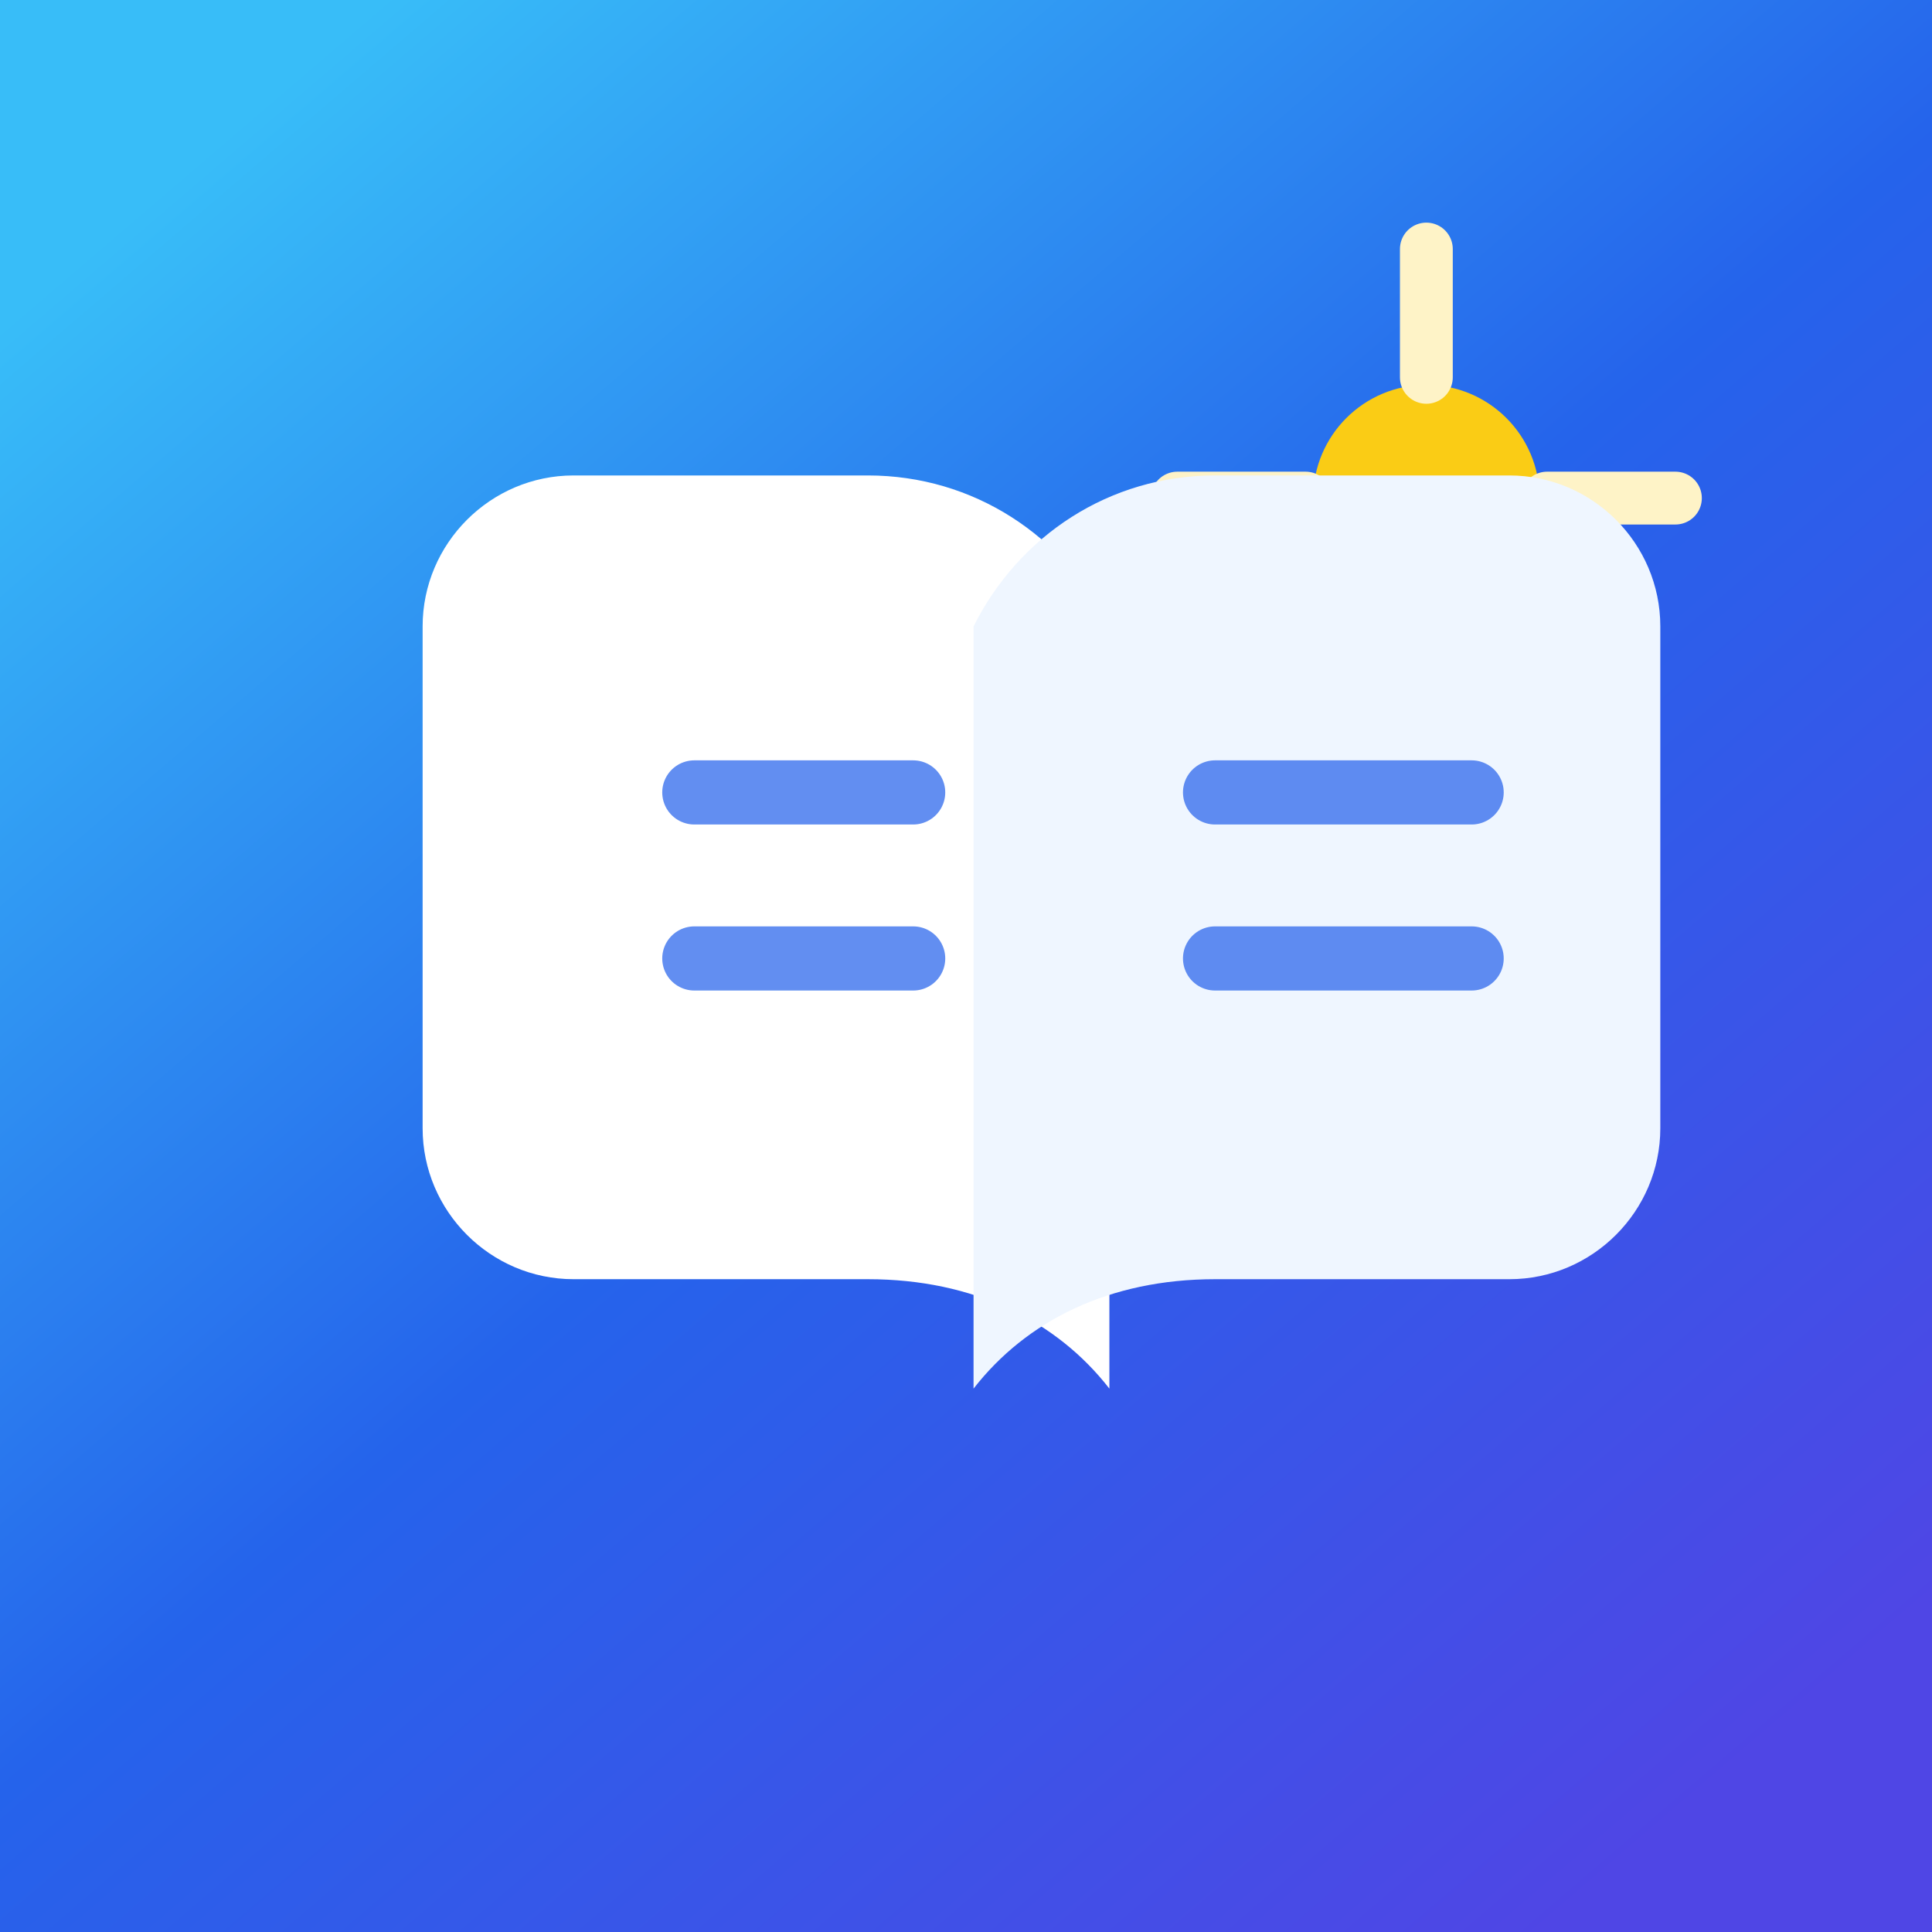
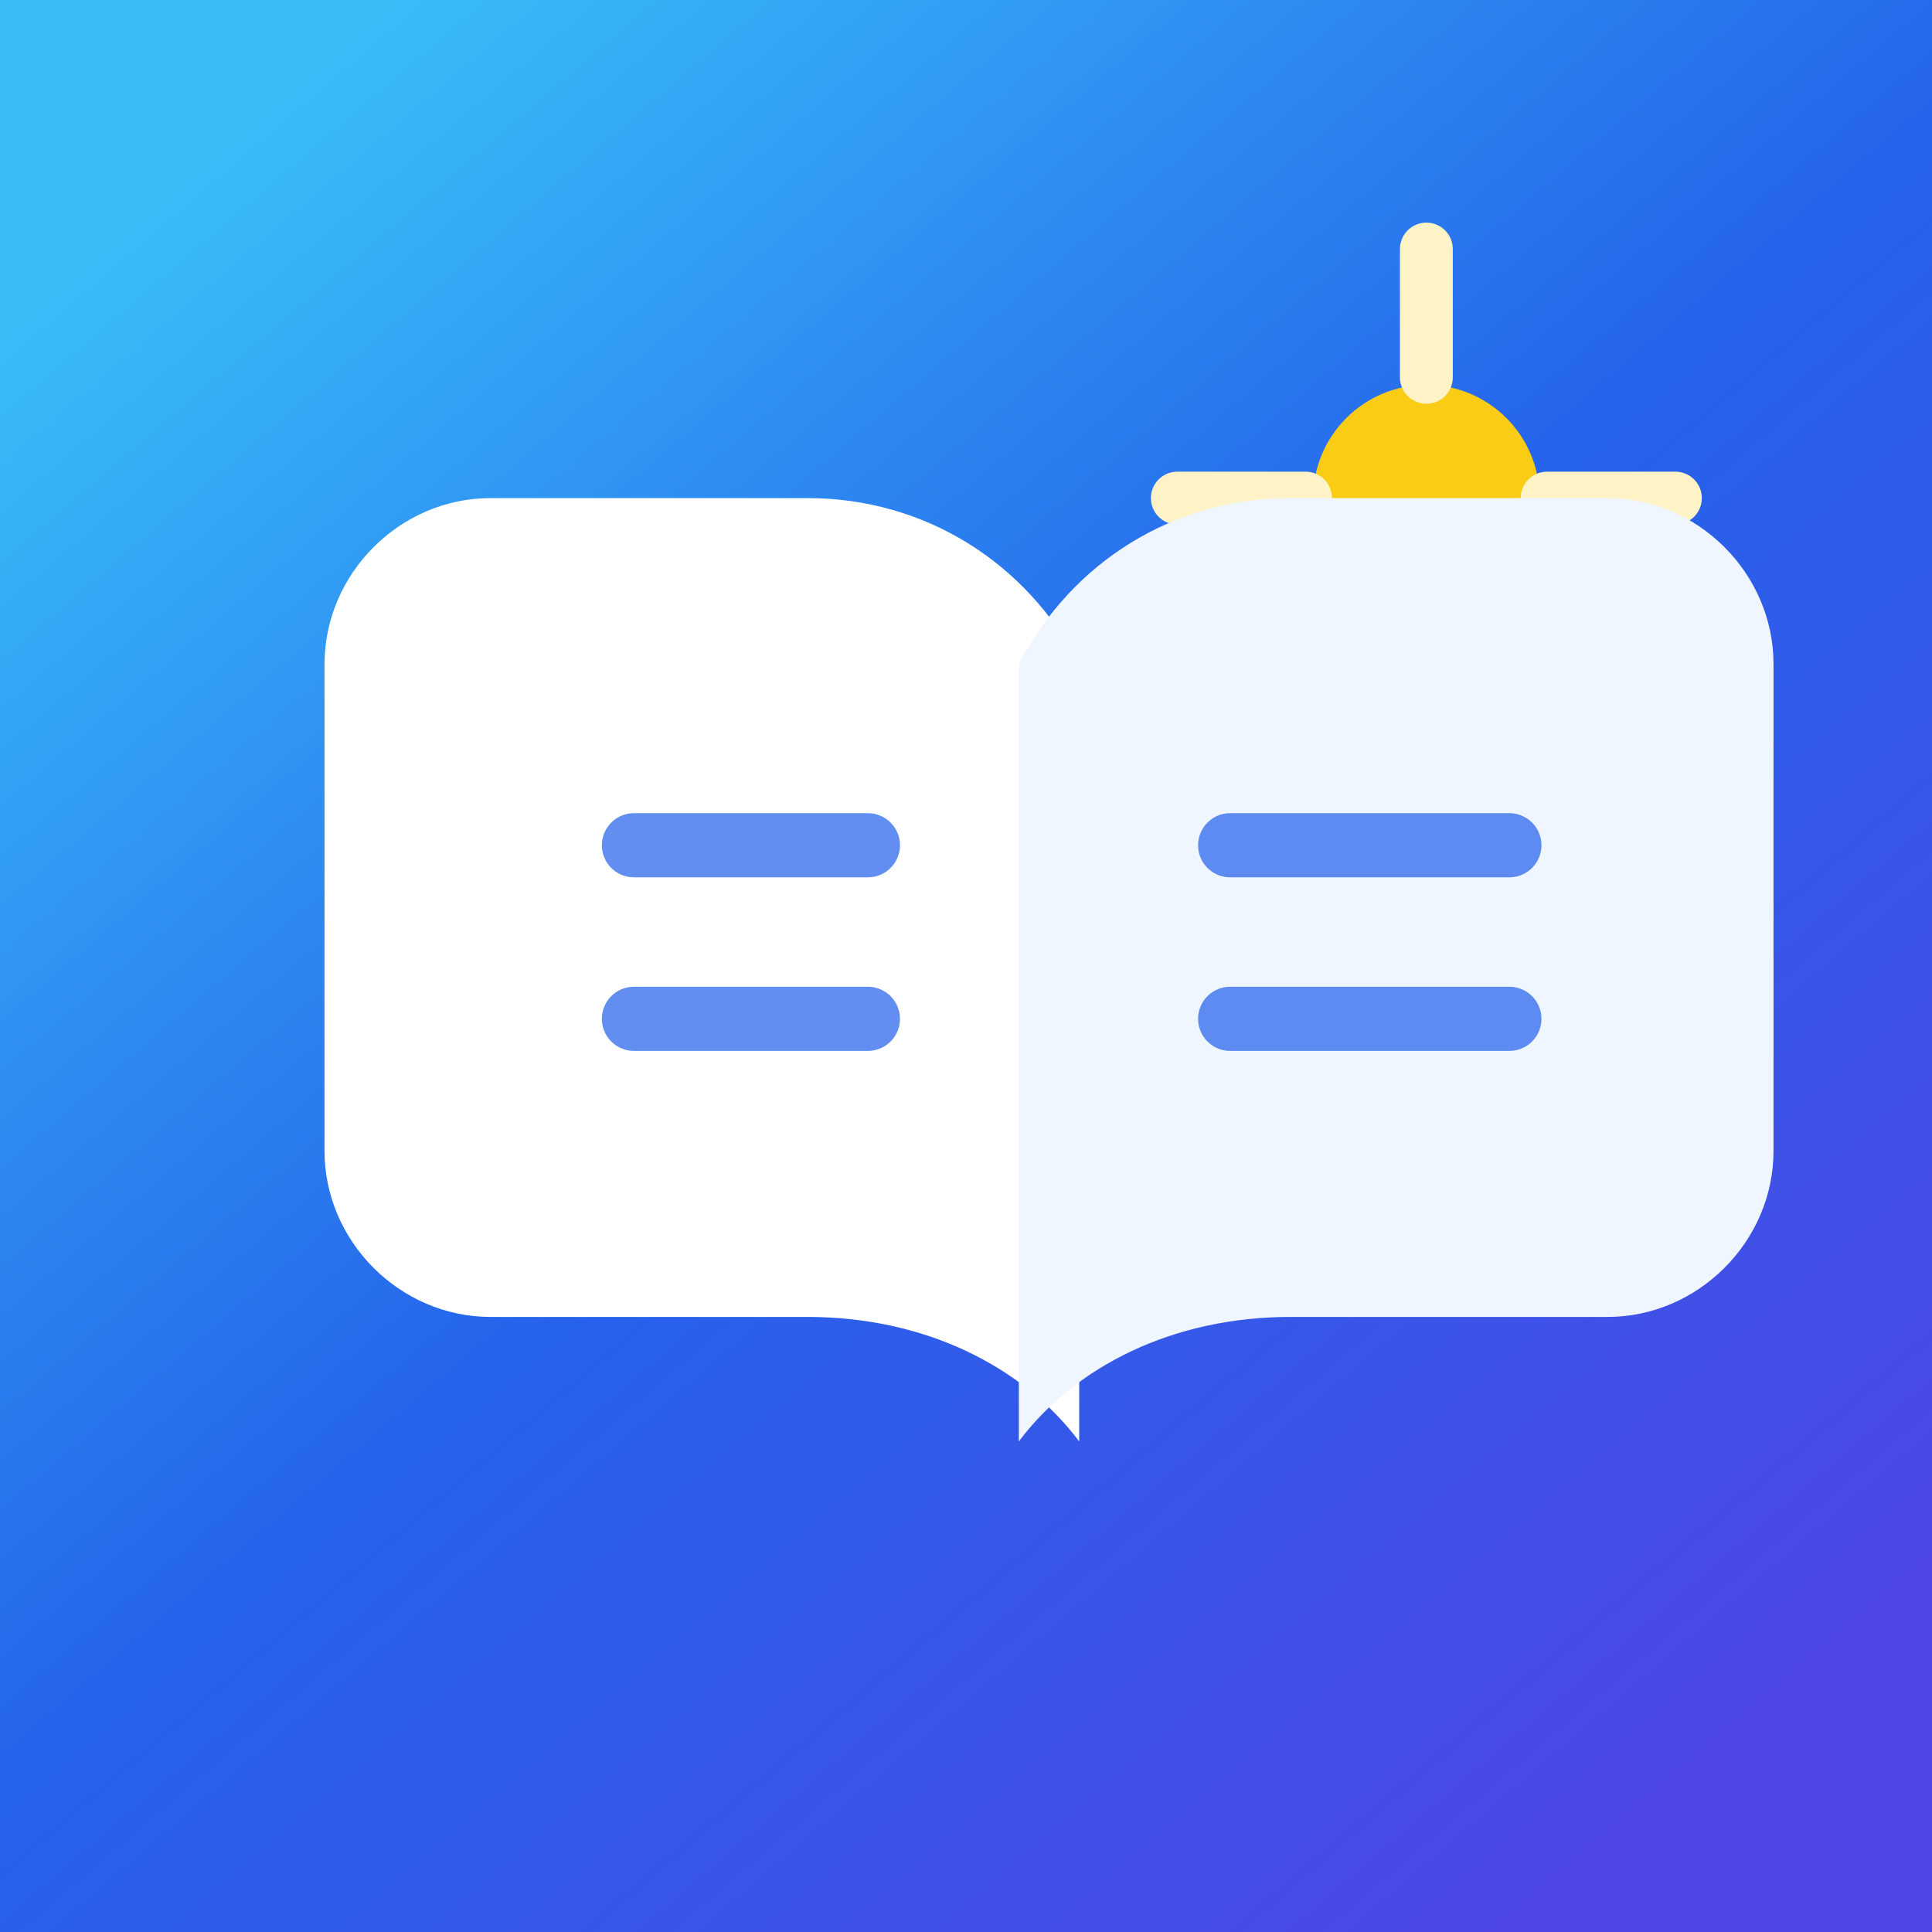
<svg xmlns="http://www.w3.org/2000/svg" width="512" height="512" viewBox="0 0 512 512" role="img" aria-label="Digital Catalyst maskable app logo">
  <defs>
    <linearGradient id="dc-mask-bg" x1="64" y1="32" x2="448" y2="480" gradientUnits="userSpaceOnUse">
      <stop stop-color="#38bdf8" />
      <stop offset="0.5" stop-color="#2563eb" />
      <stop offset="1" stop-color="#4f46e5" />
    </linearGradient>
  </defs>
  <rect width="512" height="512" fill="url(#dc-mask-bg)" />
  <circle cx="378" cy="132" r="30" fill="#facc15" />
  <path d="M378 66v34M378 164v34M312 132h34M410 132h34" stroke="#fef3c7" stroke-width="14" stroke-linecap="round" />
-   <path d="M112 166c0-22 18-40 40-40h78c28 0 52 16 64 40v202c-14-18-36-29-64-29h-78c-22 0-40-18-40-40V166z" fill="#ffffff" />
-   <path d="M400 126c22 0 40 18 40 40v133c0 22-18 40-40 40h-78c-28 0-50 11-64 29V166c12-24 36-40 64-40h78z" fill="#eff6ff" />
-   <path d="M184 210h58M184 254h58M322 210h68M322 254h68" stroke="#2563eb" stroke-width="17" stroke-linecap="round" opacity=".72" />
+   <g transform="translate(0 20)">
+     <path d="M86 156c0-24 20-44 44-44h84c31 0 58 17 72 44v206c-15-20-41-33-72-33h-84c-24 0-44-20-44-44V156z" fill="#ffffff" />
+     <path d="M426 112c24 0 44 20 44 44v129c0 24-20 44-44 44h-84c-31 0-57 13-72 33V156c14-27 41-44 72-44h84z" fill="#eff6ff" />
+     <path d="M168 204h62M168 250h62M326 204h74M326 250h74" stroke="#2563eb" stroke-width="17" stroke-linecap="round" opacity=".72" />
+   </g>
</svg>
